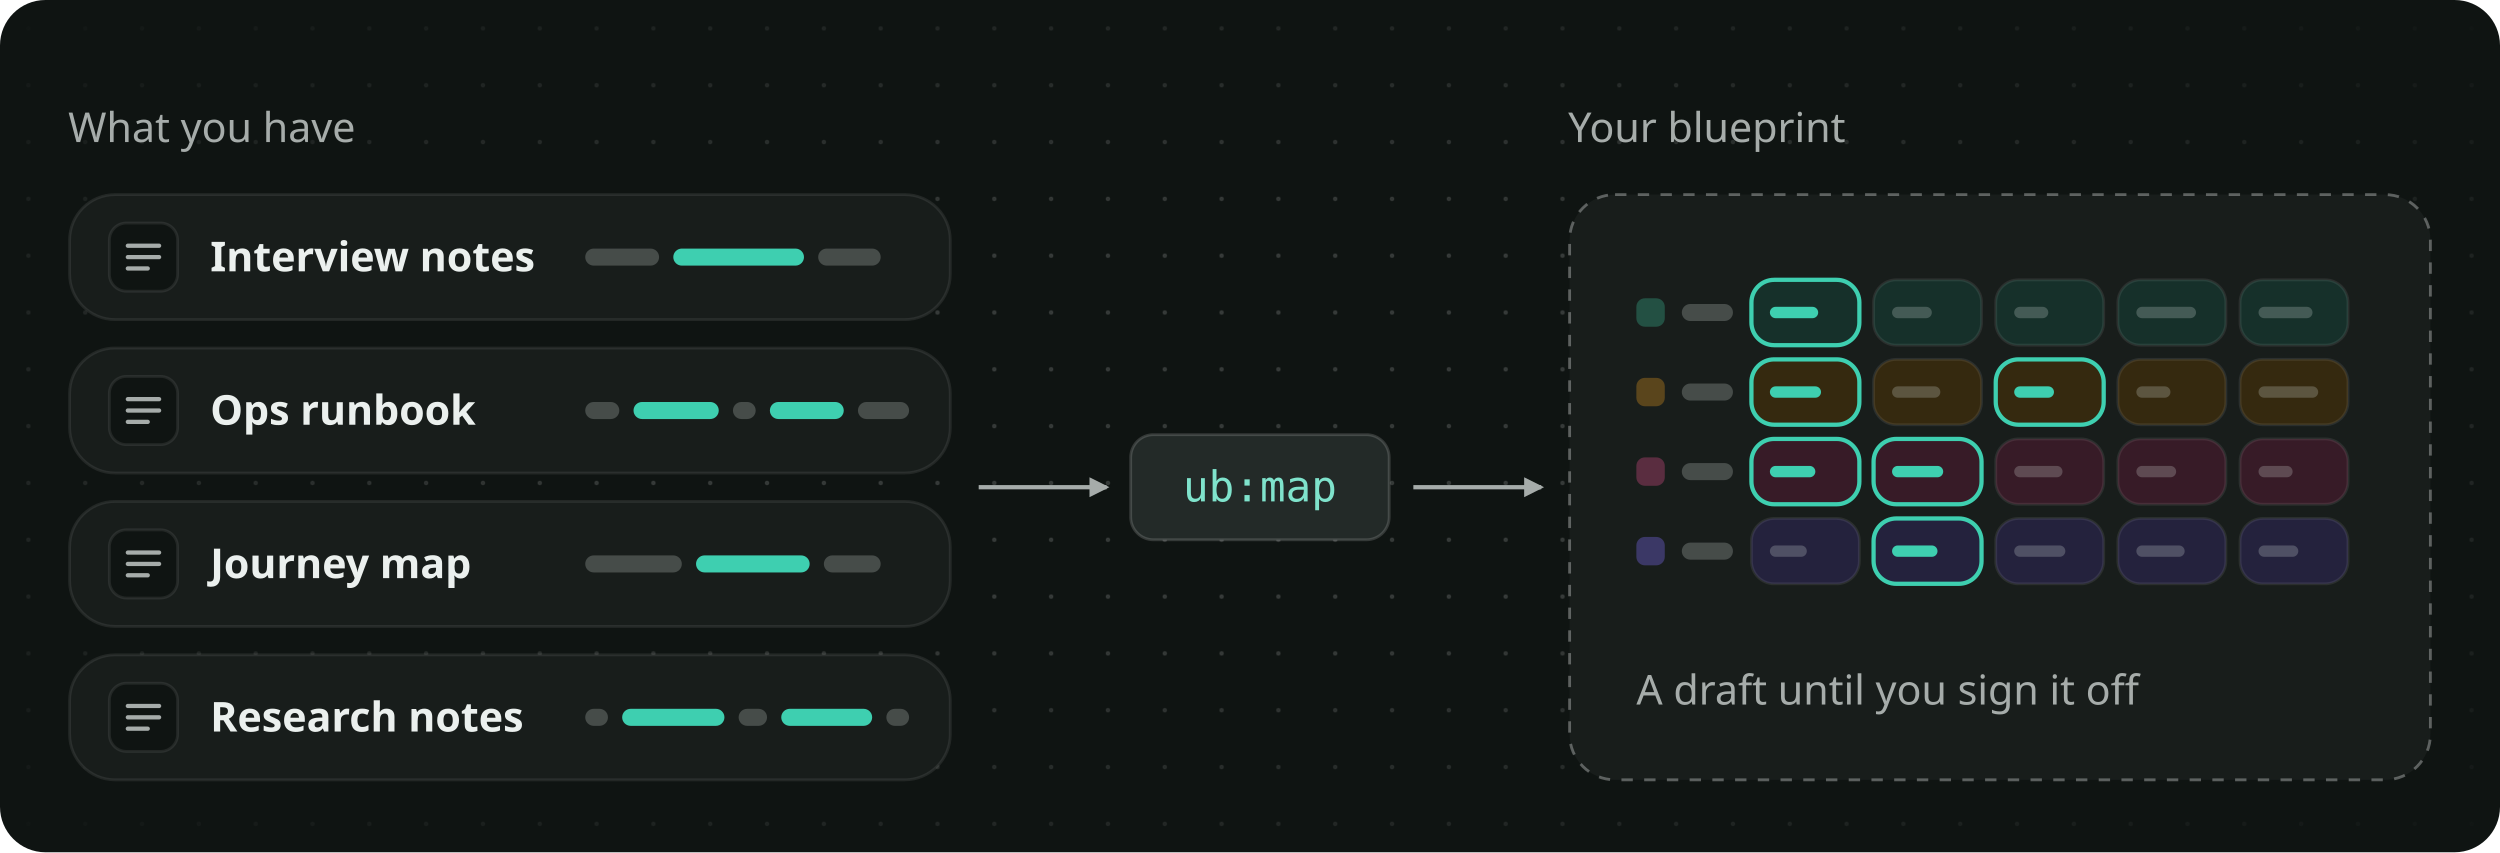
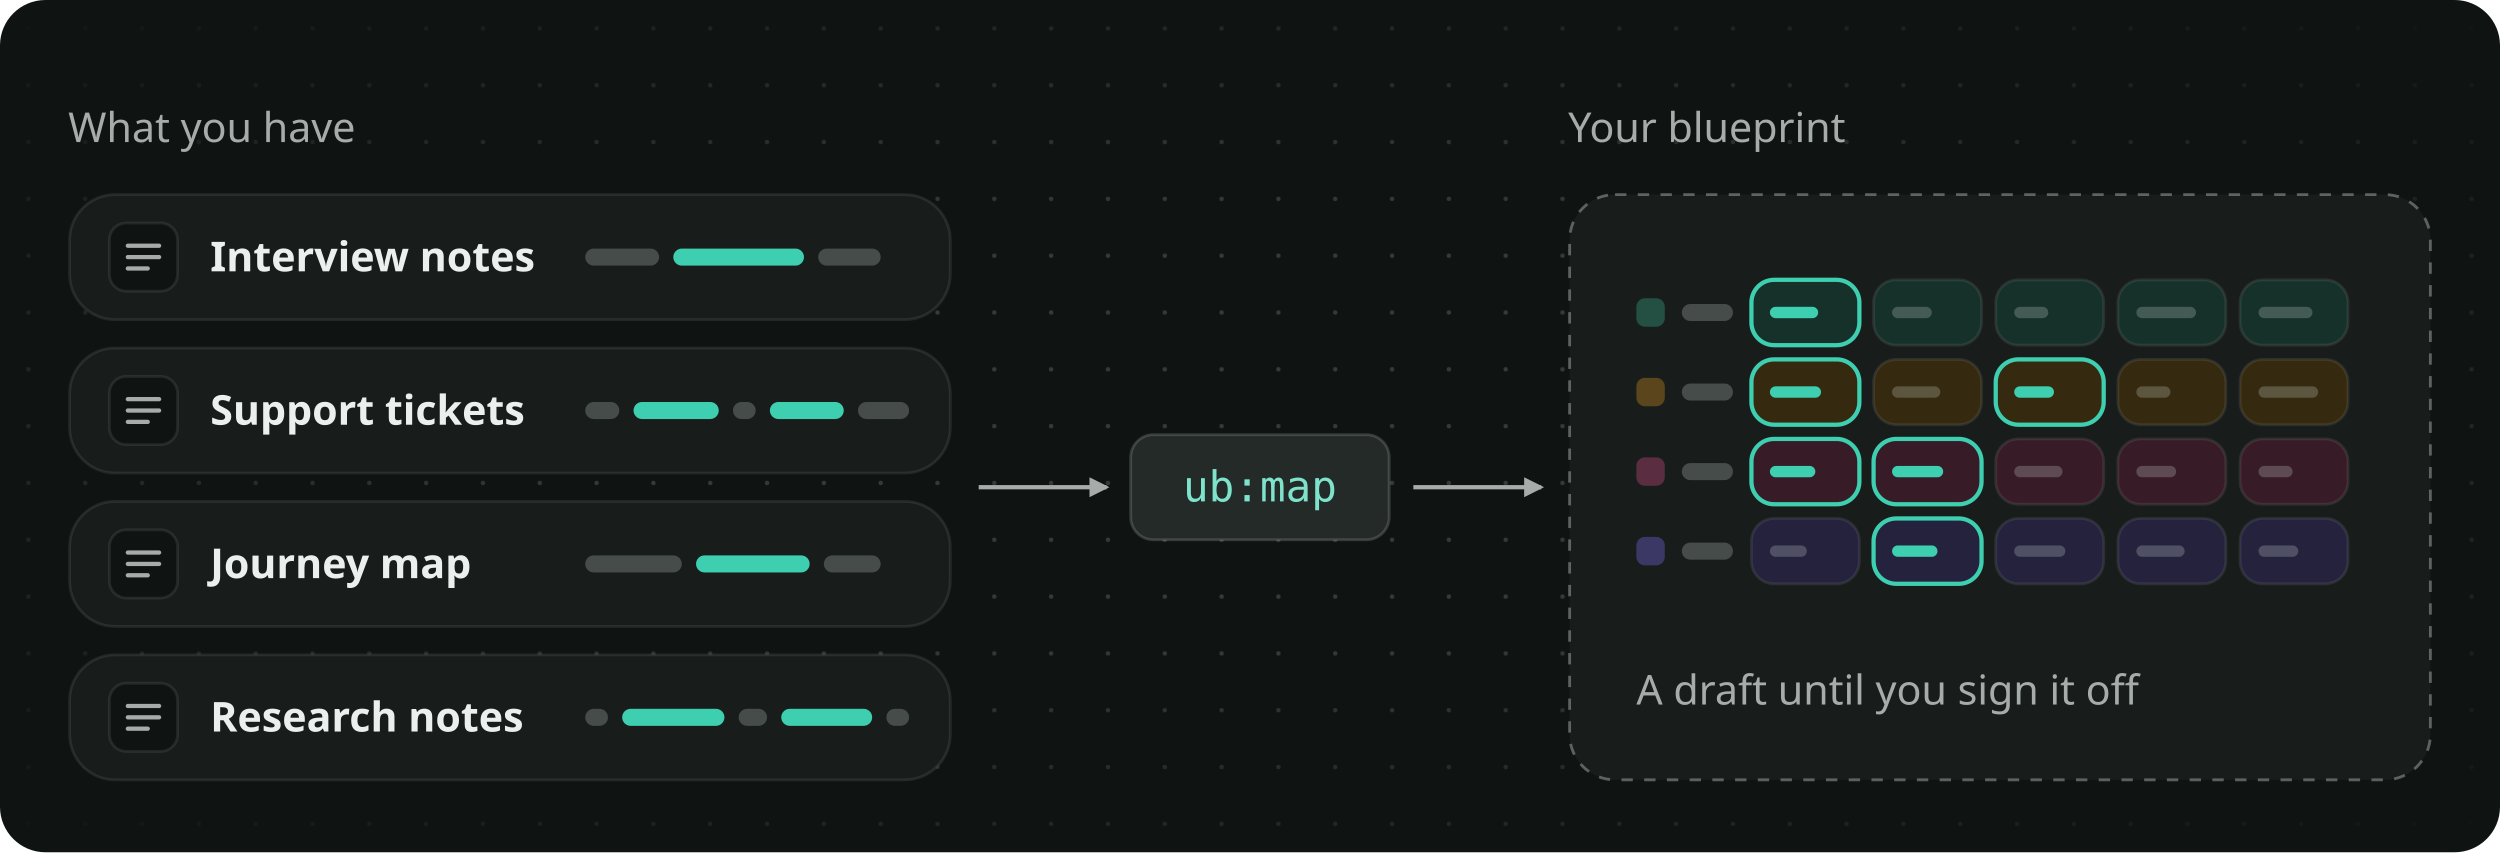
<svg xmlns="http://www.w3.org/2000/svg" viewBox="0 0 880 300" font-family="'Ubuntu Sans', system-ui, sans-serif">
  <style>
    .plate { fill: #0f1412; }
    .dot { fill: #ebf0ee; fill-opacity: 0.17; }
    .card { fill: #181d1b; stroke: #ebf0ee; stroke-opacity: 0.09; }
    .card-dash { fill: #181d1b; stroke: #ebf0ee; stroke-opacity: 0.34; stroke-dasharray: 4 4; }
    .card-focus { fill: #181d1b; stroke: #3ecfb0; stroke-width: 1.5; }
    .title { font-size: 15px; font-weight: 600; fill: #ebf0ee; }
    .label { font-size: 14.5px; fill: #a6acaa; }
    .label-teal { font-size: 14.5px; font-weight: 600; fill: #3ecfb0; }
    .strong { font-size: 14.5px; font-weight: 600; fill: #ebf0ee; }
    .flow { stroke: #a6acaa; stroke-width: 1.5; fill: none; }
    .flow-head { fill: #a6acaa; }
    .trace { stroke: #3ecfb0; stroke-width: 1.5; fill: none; }
    .trace-dash { stroke: #3ecfb0; stroke-width: 1.5; fill: none; stroke-dasharray: 4 4; }
    .trace-head { fill: #3ecfb0; }
    .skel { fill: #ebf0ee; fill-opacity: 0.22; }
    .skel-teal { fill: #3ecfb0; }
    .cell { stroke: #ebf0ee; stroke-opacity: 0.09; }
    .cell-dash { fill: none; stroke: #ebf0ee; stroke-opacity: 0.34; stroke-dasharray: 3 3; }
    .cell-focus { stroke: #3ecfb0; stroke-opacity: 1; stroke-width: 1.5; }
    .cell-focus-dash { stroke: #3ecfb0; stroke-opacity: 1; stroke-width: 1.5; stroke-dasharray: 3 3; }
    .cell-stale { fill: #33260f; stroke: #fbbf6a; stroke-width: 1.25; }
    .skel-stale { fill: #fbbf6a; fill-opacity: 0.55; }
    .flag { fill: #3ecfb0; stroke: #181d1b; stroke-width: 2; }
    .faded { opacity: 0.4; }
    .rule { stroke: #ebf0ee; stroke-opacity: 0.09; }
    .tile { fill: #0f1412; stroke: #ebf0ee; stroke-opacity: 0.09; }
    .glyph { fill: none; stroke: #a6acaa; stroke-width: 1.5; stroke-linecap: round; stroke-linejoin: round; }
    .raised { fill: #181d1b; stroke: #ebf0ee; stroke-opacity: 0.17; }
-     .tag { fill: #181d1b; stroke: #ebf0ee; stroke-opacity: 0.17; }
    .term { fill: #232a28; stroke: #ebf0ee; stroke-opacity: 0.17; }
    .term-key { font-family: 'Ubuntu Sans Mono', ui-monospace, SFMono-Regular, Menlo, monospace; font-size: 15px; font-weight: 500; fill: #7fe3cc; }
    .lane-c { fill: #16302a; } .sq-c { fill: #235043; }
    .lane-f { fill: #35290f; } .sq-f { fill: #5a451c; }
    .lane-b { fill: #371b27; } .sq-b { fill: #5a2d40; }
    .lane-s { fill: #24223d; } .sq-s { fill: #3b3866; }
  </style>
  <defs>
    <pattern id="grid" width="20" height="20" patternUnits="userSpaceOnUse">
      <circle class="dot" cx="10" cy="10" r="0.8" />
    </pattern>
    <radialGradient id="fade" cx="50%" cy="50%" r="70%">
      <stop offset="0.35" stop-color="#fff" />
      <stop offset="1" stop-color="#000" />
    </radialGradient>
    <mask id="fadeMask">
      <rect width="880" height="300" fill="url(#fade)" />
    </mask>
    <marker id="headMuted" markerWidth="8" markerHeight="8" refX="6" refY="4" orient="auto" markerUnits="userSpaceOnUse">
      <path class="flow-head" d="M0,0.5 L7,4 L0,7.5 Z" />
    </marker>
    <marker id="headTeal" markerWidth="8" markerHeight="8" refX="6" refY="4" orient="auto-start-reverse" markerUnits="userSpaceOnUse">
      <path class="trace-head" d="M0,0.5 L7,4 L0,7.5 Z" />
    </marker>
  </defs>
  <rect class="plate" width="880" height="300" rx="16" />
  <rect width="880" height="300" rx="16" fill="url(#grid)" mask="url(#fadeMask)" />
  <text class="label" x="24" y="50">What you have</text>
  <rect class="card" x="24.5" y="68.5" width="310" height="44" rx="16" />
  <rect class="tile" x="38.5" y="78.5" width="24" height="24" rx="6" />
  <path class="glyph" d="M45,86.5 H56 M45,90.5 H56 M45,94.5 H52" />
  <text class="strong" x="74" y="95.5">Interview notes</text>
  <rect class="skel" x="206" y="87.5" width="26" height="6" rx="3" />
  <rect class="skel-teal" x="237" y="87.5" width="46" height="6" rx="3" />
  <rect class="skel" x="288" y="87.5" width="22" height="6" rx="3" />
  <rect class="card" x="24.5" y="122.5" width="310" height="44" rx="16" />
  <rect class="tile" x="38.5" y="132.5" width="24" height="24" rx="6" />
  <path class="glyph" d="M45,140.5 H56 M45,144.5 H56 M45,148.5 H52" />
-   <text class="strong" x="74" y="149.5">Ops runbook</text>
+   <text class="strong" x="74" y="149.5">Support tickets</text>
  <rect class="skel" x="206" y="141.5" width="12" height="6" rx="3" />
  <rect class="skel-teal" x="223" y="141.5" width="30" height="6" rx="3" />
  <rect class="skel" x="258" y="141.5" width="8" height="6" rx="3" />
  <rect class="skel-teal" x="271" y="141.5" width="26" height="6" rx="3" />
  <rect class="skel" x="302" y="141.5" width="18" height="6" rx="3" />
  <rect class="card" x="24.5" y="176.5" width="310" height="44" rx="16" />
  <rect class="tile" x="38.5" y="186.5" width="24" height="24" rx="6" />
  <path class="glyph" d="M45,194.5 H56 M45,198.5 H56 M45,202.5 H52" />
  <text class="strong" x="74" y="203.5">Journey map</text>
  <rect class="skel" x="206" y="195.5" width="34" height="6" rx="3" />
  <rect class="skel-teal" x="245" y="195.5" width="40" height="6" rx="3" />
  <rect class="skel" x="290" y="195.5" width="20" height="6" rx="3" />
  <rect class="card" x="24.5" y="230.5" width="310" height="44" rx="16" />
  <rect class="tile" x="38.5" y="240.5" width="24" height="24" rx="6" />
  <path class="glyph" d="M45,248.5 H56 M45,252.5 H56 M45,256.5 H52" />
  <text class="strong" x="74" y="257.5">Research notes</text>
  <rect class="skel" x="206" y="249.5" width="8" height="6" rx="3" />
  <rect class="skel-teal" x="219" y="249.5" width="36" height="6" rx="3" />
  <rect class="skel" x="260" y="249.5" width="10" height="6" rx="3" />
  <rect class="skel-teal" x="275" y="249.5" width="32" height="6" rx="3" />
  <rect class="skel" x="312" y="249.5" width="8" height="6" rx="3" />
  <path class="flow" d="M344.5,171.5 H389.5" marker-end="url(#headMuted)" />
  <rect class="term" x="398" y="153" width="91" height="37" rx="8" />
  <text class="term-key" x="443.5" y="176.5" text-anchor="middle">ub:map</text>
  <path class="flow" d="M497.5,171.5 H542.5" marker-end="url(#headMuted)" />
  <text class="label" x="552" y="50">Your blueprint</text>
  <rect class="card-dash" x="552.5" y="68.5" width="303" height="206" rx="16" />
  <rect class="sq-c" x="576" y="105" width="10" height="10" rx="3" />
  <rect class="skel" x="592" y="107" width="18" height="6" rx="3" />
  <rect class="lane-c cell-focus" x="616.5" y="98.5" width="38" height="23" rx="8" />
  <rect class="skel-teal" x="623" y="108" width="17" height="4" rx="2" />
  <rect class="lane-c cell" x="659.5" y="98.5" width="38" height="23" rx="8" />
  <rect class="skel" x="666" y="108" width="14" height="4" rx="2" />
  <rect class="lane-c cell" x="702.5" y="98.5" width="38" height="23" rx="8" />
  <rect class="skel" x="709" y="108" width="12" height="4" rx="2" />
  <rect class="lane-c cell" x="745.5" y="98.5" width="38" height="23" rx="8" />
  <rect class="skel" x="752" y="108" width="21" height="4" rx="2" />
  <rect class="lane-c cell" x="788.5" y="98.5" width="38" height="23" rx="8" />
  <rect class="skel" x="795" y="108" width="19" height="4" rx="2" />
  <rect class="sq-f" x="576" y="133" width="10" height="10" rx="3" />
  <rect class="skel" x="592" y="135" width="18" height="6" rx="3" />
  <rect class="lane-f cell-focus" x="616.5" y="126.5" width="38" height="23" rx="8" />
  <rect class="skel-teal" x="623" y="136" width="18" height="4" rx="2" />
  <rect class="lane-f cell" x="659.5" y="126.5" width="38" height="23" rx="8" />
  <rect class="skel" x="666" y="136" width="17" height="4" rx="2" />
  <rect class="lane-f cell-focus" x="702.5" y="126.5" width="38" height="23" rx="8" />
  <rect class="skel-teal" x="709" y="136" width="14" height="4" rx="2" />
  <rect class="lane-f cell" x="745.5" y="126.5" width="38" height="23" rx="8" />
  <rect class="skel" x="752" y="136" width="12" height="4" rx="2" />
  <rect class="lane-f cell" x="788.5" y="126.5" width="38" height="23" rx="8" />
  <rect class="skel" x="795" y="136" width="21" height="4" rx="2" />
  <rect class="sq-b" x="576" y="161" width="10" height="10" rx="3" />
  <rect class="skel" x="592" y="163" width="18" height="6" rx="3" />
  <rect class="lane-b cell-focus" x="616.5" y="154.5" width="38" height="23" rx="8" />
  <rect class="skel-teal" x="623" y="164" width="16" height="4" rx="2" />
  <rect class="lane-b cell-focus" x="659.5" y="154.5" width="38" height="23" rx="8" />
  <rect class="skel-teal" x="666" y="164" width="18" height="4" rx="2" />
  <rect class="lane-b cell" x="702.5" y="154.5" width="38" height="23" rx="8" />
  <rect class="skel" x="709" y="164" width="17" height="4" rx="2" />
  <rect class="lane-b cell" x="745.5" y="154.5" width="38" height="23" rx="8" />
  <rect class="skel" x="752" y="164" width="14" height="4" rx="2" />
  <rect class="lane-b cell" x="788.5" y="154.5" width="38" height="23" rx="8" />
  <rect class="skel" x="795" y="164" width="12" height="4" rx="2" />
  <rect class="sq-s" x="576" y="189" width="10" height="10" rx="3" />
  <rect class="skel" x="592" y="191" width="18" height="6" rx="3" />
  <rect class="lane-s cell" x="616.5" y="182.5" width="38" height="23" rx="8" />
  <rect class="skel" x="623" y="192" width="13" height="4" rx="2" />
  <rect class="lane-s cell-focus" x="659.5" y="182.5" width="38" height="23" rx="8" />
  <rect class="skel-teal" x="666" y="192" width="16" height="4" rx="2" />
  <rect class="lane-s cell" x="702.5" y="182.5" width="38" height="23" rx="8" />
  <rect class="skel" x="709" y="192" width="18" height="4" rx="2" />
  <rect class="lane-s cell" x="745.5" y="182.5" width="38" height="23" rx="8" />
  <rect class="skel" x="752" y="192" width="17" height="4" rx="2" />
  <rect class="lane-s cell" x="788.5" y="182.5" width="38" height="23" rx="8" />
  <rect class="skel" x="795" y="192" width="14" height="4" rx="2" />
  <text class="label" x="576" y="248">A draft until you sign it off</text>
</svg>
